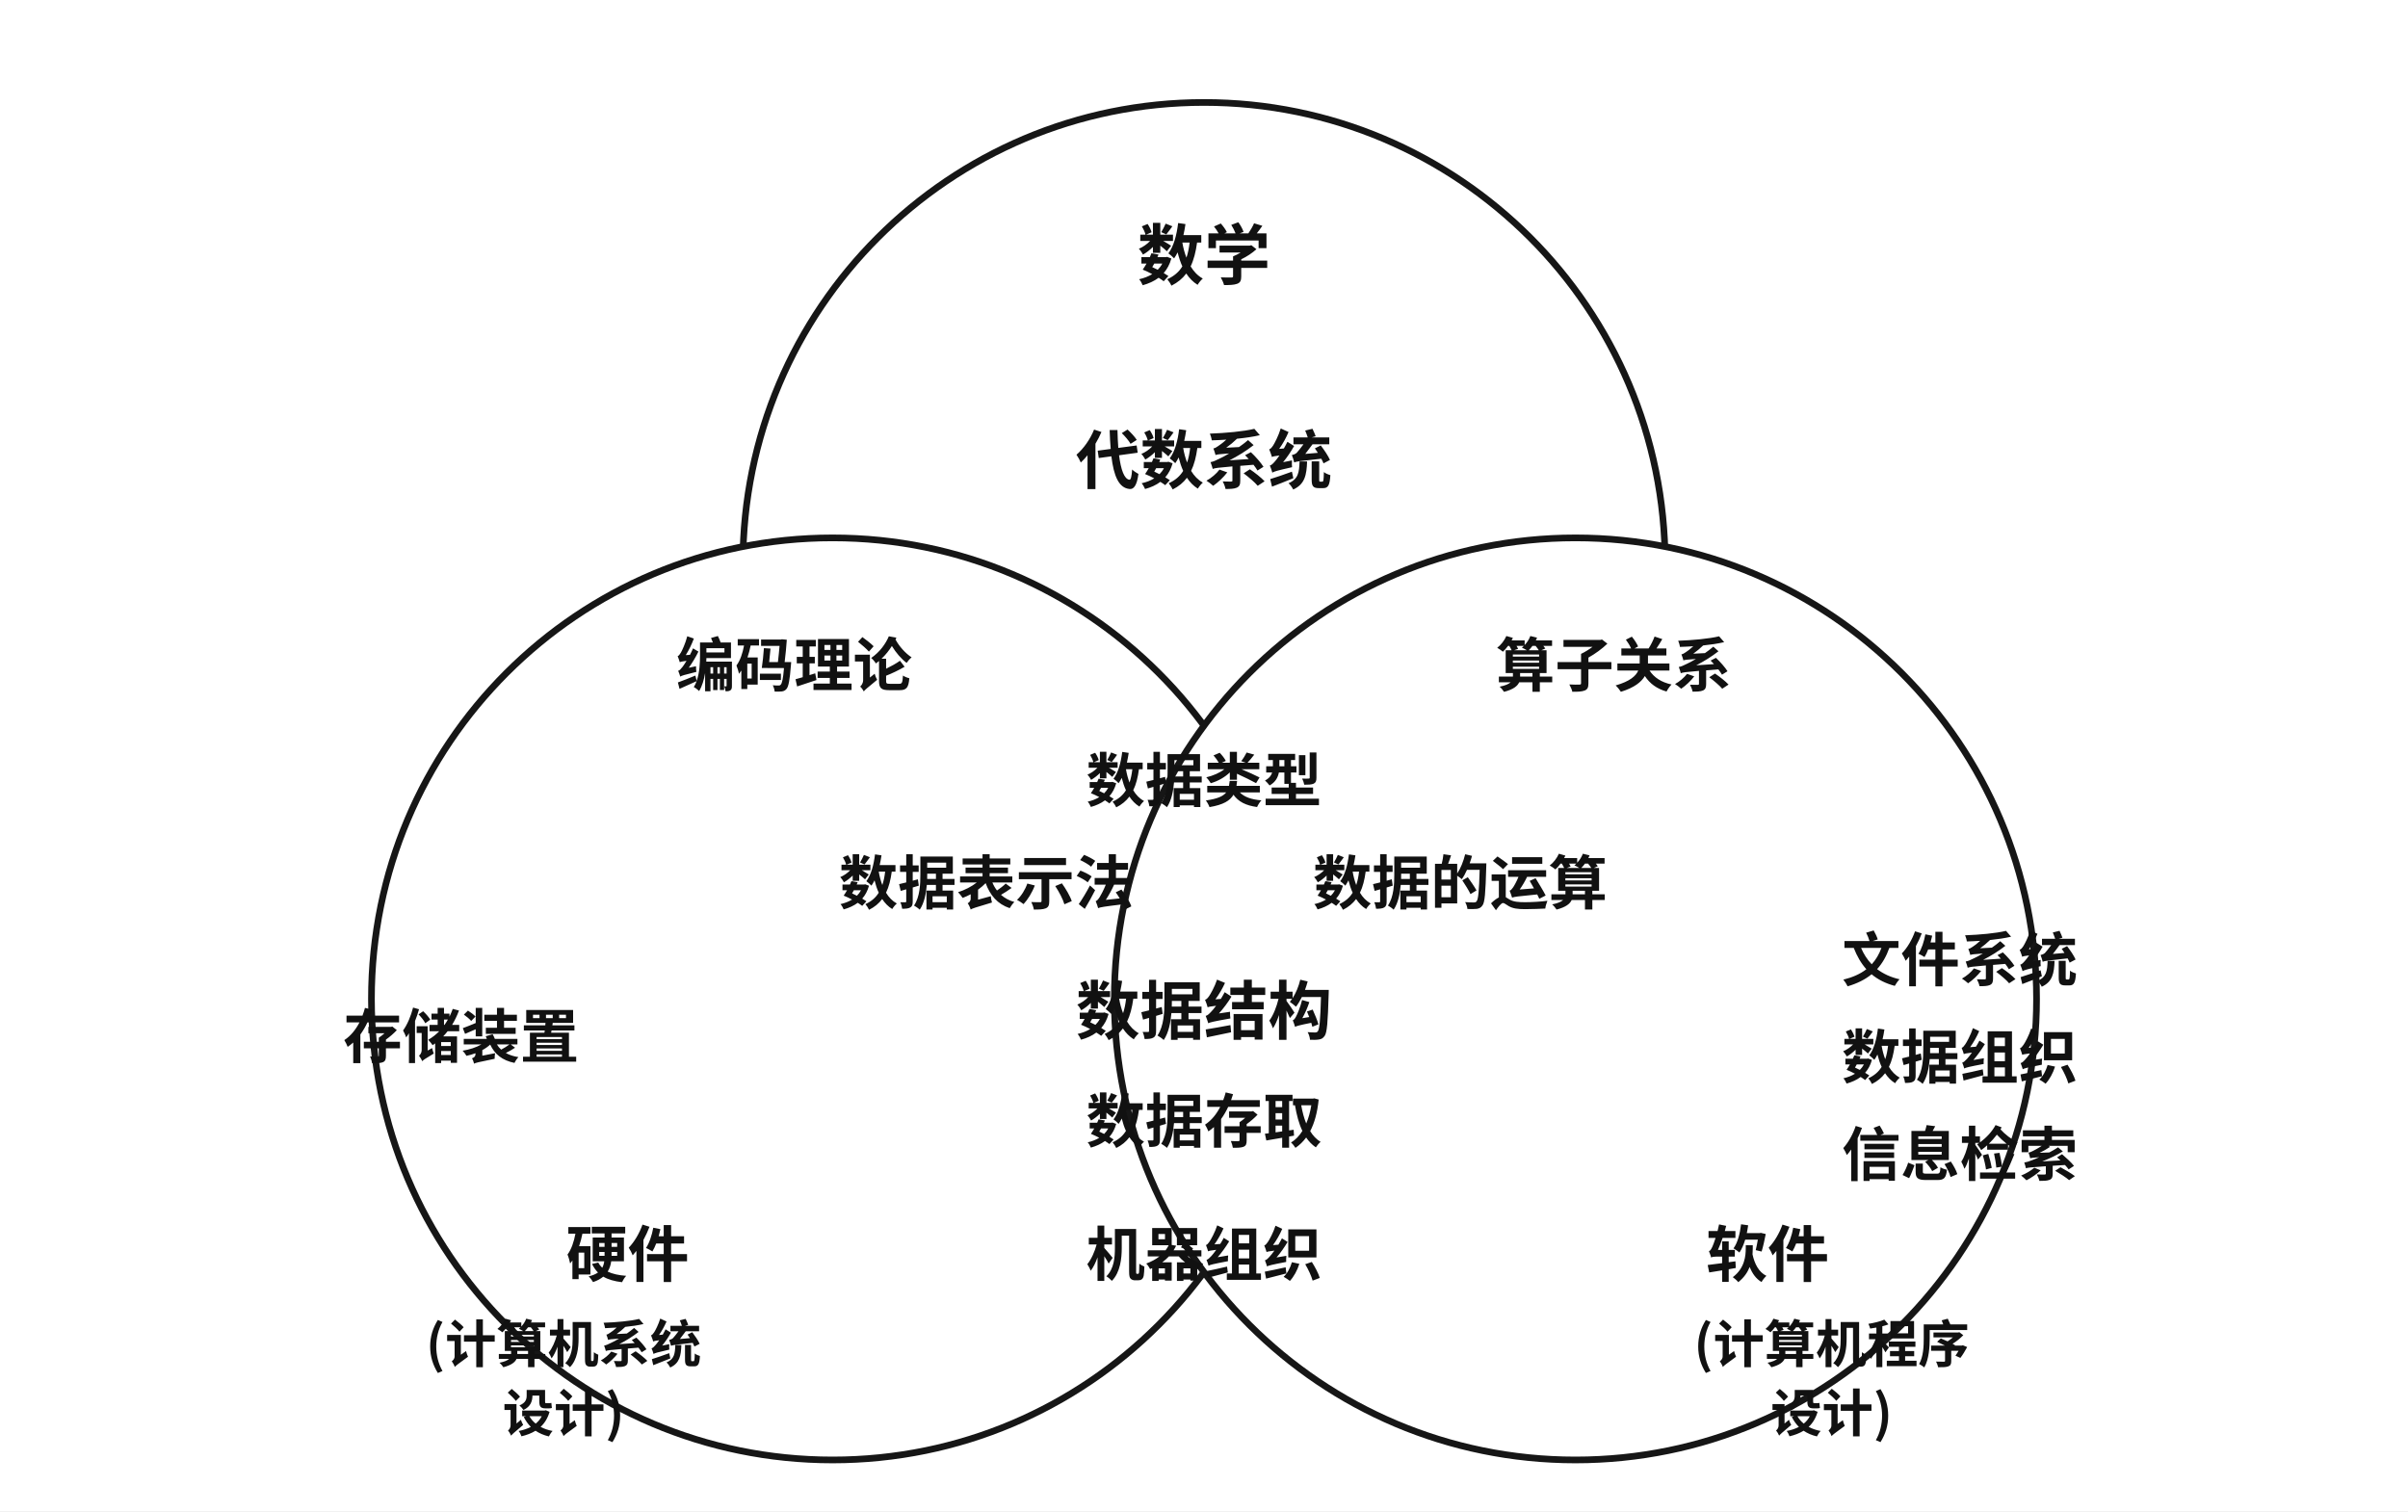
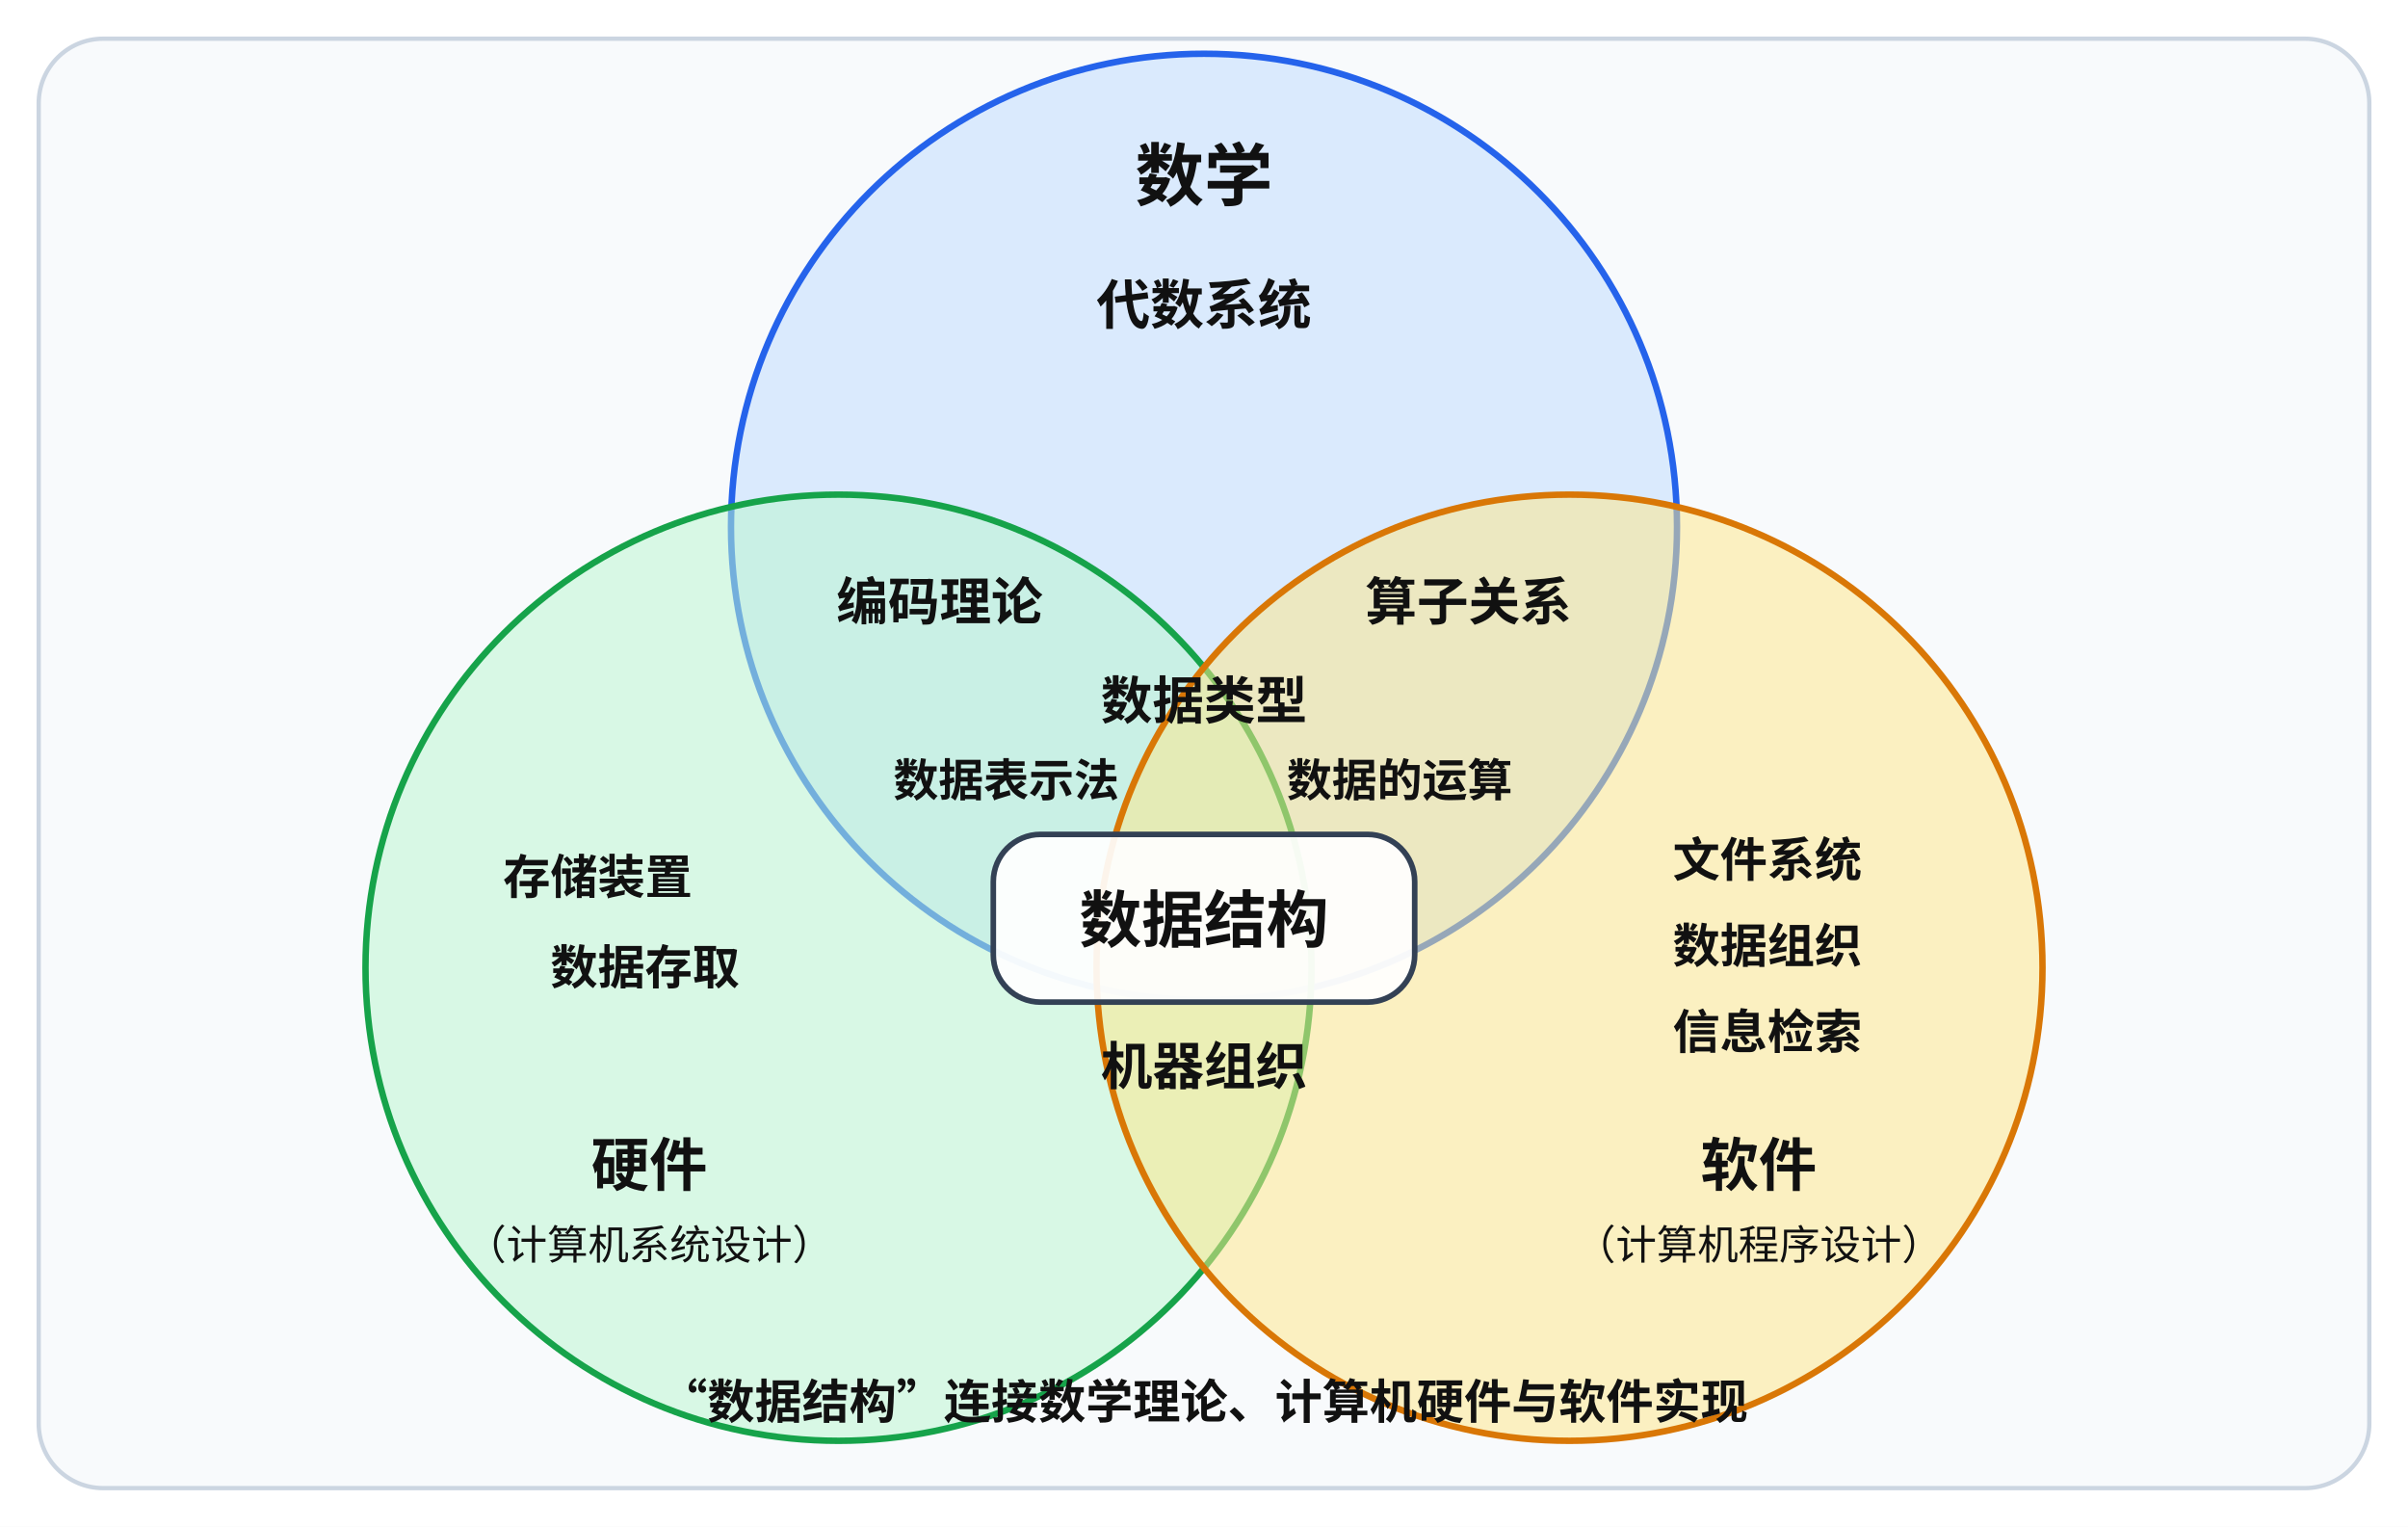
- <svg xmlns="http://www.w3.org/2000/svg" width="940" height="590" viewBox="0 0 940 590" role="img" aria-labelledby="title desc">
+ <svg xmlns="http://www.w3.org/2000/svg" width="1120" height="710" viewBox="0 0 1120 710" role="img" aria-labelledby="title desc">
  <style>
    .line { stroke: #161616; stroke-linecap: round; stroke-linejoin: round; }
    .txt { fill: #111; font-family: 'Microsoft YaHei', 'SimHei', 'Noto Sans CJK SC', sans-serif; dominant-baseline: middle; }
  </style>
  <rect width="100%" height="100%" fill="white" />
-   <circle class="line" cx="470" cy="220" r="180" stroke-width="2.6" fill="white" />
-   <circle class="line" cx="325" cy="390" r="180" stroke-width="2.6" fill="white" />
-   <circle class="line" cx="615" cy="390" r="180" stroke-width="2.6" fill="white" />
-   <text x="470" y="100" class="txt" font-size="26" font-weight="600" text-anchor="middle">数学</text>
-   <text x="470" y="180" class="txt" font-size="25" font-weight="600" text-anchor="middle">代数系统</text>
-   <text x="310" y="260" class="txt" font-size="23" font-weight="600" text-anchor="middle">编码理论</text>
-   <text x="630" y="260" class="txt" font-size="23" font-weight="600" text-anchor="middle">算子关系</text>
-   <text x="470" y="305" class="txt" font-size="23" font-weight="600" text-anchor="middle">数据类型</text>
-   <text x="385" y="345" class="txt" font-size="23" font-weight="600" text-anchor="middle">数据表示法</text>
-   <text x="570" y="345" class="txt" font-size="23" font-weight="600" text-anchor="middle">数据的运算</text>
-   <text x="470" y="395" class="txt" font-size="25" font-weight="600" text-anchor="middle">数据结构</text>
-   <text x="470" y="438" class="txt" font-size="23" font-weight="600" text-anchor="middle">数据存取</text>
-   <text x="180" y="405" class="txt" font-size="23" font-weight="600" text-anchor="middle">存储装置</text>
-   <text x="245" y="490" class="txt" font-size="24" font-weight="600" text-anchor="middle">硬件</text>
-   <text x="220" y="525" class="txt" font-size="20" font-weight="600" text-anchor="middle">(计算机系统</text>
-   <text x="220" y="552" class="txt" font-size="20" font-weight="600" text-anchor="middle">设计)</text>
-   <text x="765" y="375" class="txt" font-size="23" font-weight="600" text-anchor="middle">文件系统</text>
-   <text x="765" y="413" class="txt" font-size="23" font-weight="600" text-anchor="middle">数据组织</text>
-   <text x="765" y="451" class="txt" font-size="23" font-weight="600" text-anchor="middle">信息检索</text>
-   <text x="690" y="490" class="txt" font-size="24" font-weight="600" text-anchor="middle">软件</text>
-   <text x="715" y="525" class="txt" font-size="20" font-weight="600" text-anchor="middle">(计算机程序</text>
-   <text x="715" y="552" class="txt" font-size="20" font-weight="600" text-anchor="middle">设计)</text>
-   <text x="470" y="490" class="txt" font-size="23" font-weight="600" text-anchor="middle">机器组织</text>
+   <rect x="18" y="18" width="1084" height="674" rx="30" fill="#f8fafc" stroke="#cbd5e1" stroke-width="2" />
+   <circle cx="560" cy="245" r="220" fill="#bfdbfe" fill-opacity="0.52" stroke="#2563eb" stroke-width="3" />
+   <circle cx="390" cy="450" r="220" fill="#bbf7d0" fill-opacity="0.52" stroke="#16a34a" stroke-width="3" />
+   <circle cx="730" cy="450" r="220" fill="#fde68a" fill-opacity="0.52" stroke="#d97706" stroke-width="3" />
+   <rect x="462" y="388" width="196" height="78" rx="22" fill="#ffffff" fill-opacity="0.92" stroke="#334155" stroke-width="2.6" />
+   <text x="560" y="82" class="txt" font-size="32" font-weight="700" text-anchor="middle">数学</text>
+   <text x="560" y="142" class="txt" font-size="25" font-weight="600" text-anchor="middle">代数系统</text>
+   <text x="437" y="280" class="txt" font-size="24" font-weight="700" text-anchor="middle">编码理论</text>
+   <text x="683" y="280" class="txt" font-size="24" font-weight="700" text-anchor="middle">算子关系</text>
+   <text x="560" y="326" class="txt" font-size="24" font-weight="700" text-anchor="middle">数据类型</text>
+   <text x="468" y="363" class="txt" font-size="21" font-weight="600" text-anchor="middle">数据表示法</text>
+   <text x="651" y="363" class="txt" font-size="21" font-weight="600" text-anchor="middle">数据的运算</text>
+   <text x="560" y="428" class="txt" font-size="29" font-weight="800" text-anchor="middle">数据结构</text>
+   <text x="560" y="496" class="txt" font-size="24" font-weight="700" text-anchor="middle">机器组织</text>
+   <text x="278" y="408" class="txt" font-size="22" font-weight="600" text-anchor="middle">存储装置</text>
+   <text x="300" y="450" class="txt" font-size="22" font-weight="600" text-anchor="middle">数据存取</text>
+   <text x="302" y="542" class="txt" font-size="27" font-weight="800" text-anchor="middle">硬件</text>
+   <text x="302" y="579" class="txt" font-size="19" font-weight="500" text-anchor="middle">（计算机系统设计）</text>
+   <text x="822" y="400" class="txt" font-size="22" font-weight="600" text-anchor="middle">文件系统</text>
+   <text x="822" y="440" class="txt" font-size="22" font-weight="600" text-anchor="middle">数据组织</text>
+   <text x="822" y="480" class="txt" font-size="22" font-weight="600" text-anchor="middle">信息检索</text>
+   <text x="818" y="542" class="txt" font-size="27" font-weight="800" text-anchor="middle">软件</text>
+   <text x="818" y="579" class="txt" font-size="19" font-weight="500" text-anchor="middle">（计算机程序设计）</text>
+   <text x="560" y="652" class="txt" font-size="22" font-weight="600" text-anchor="middle">“数据结构”连接数学理论、计算机硬件与软件实现</text>
</svg>
